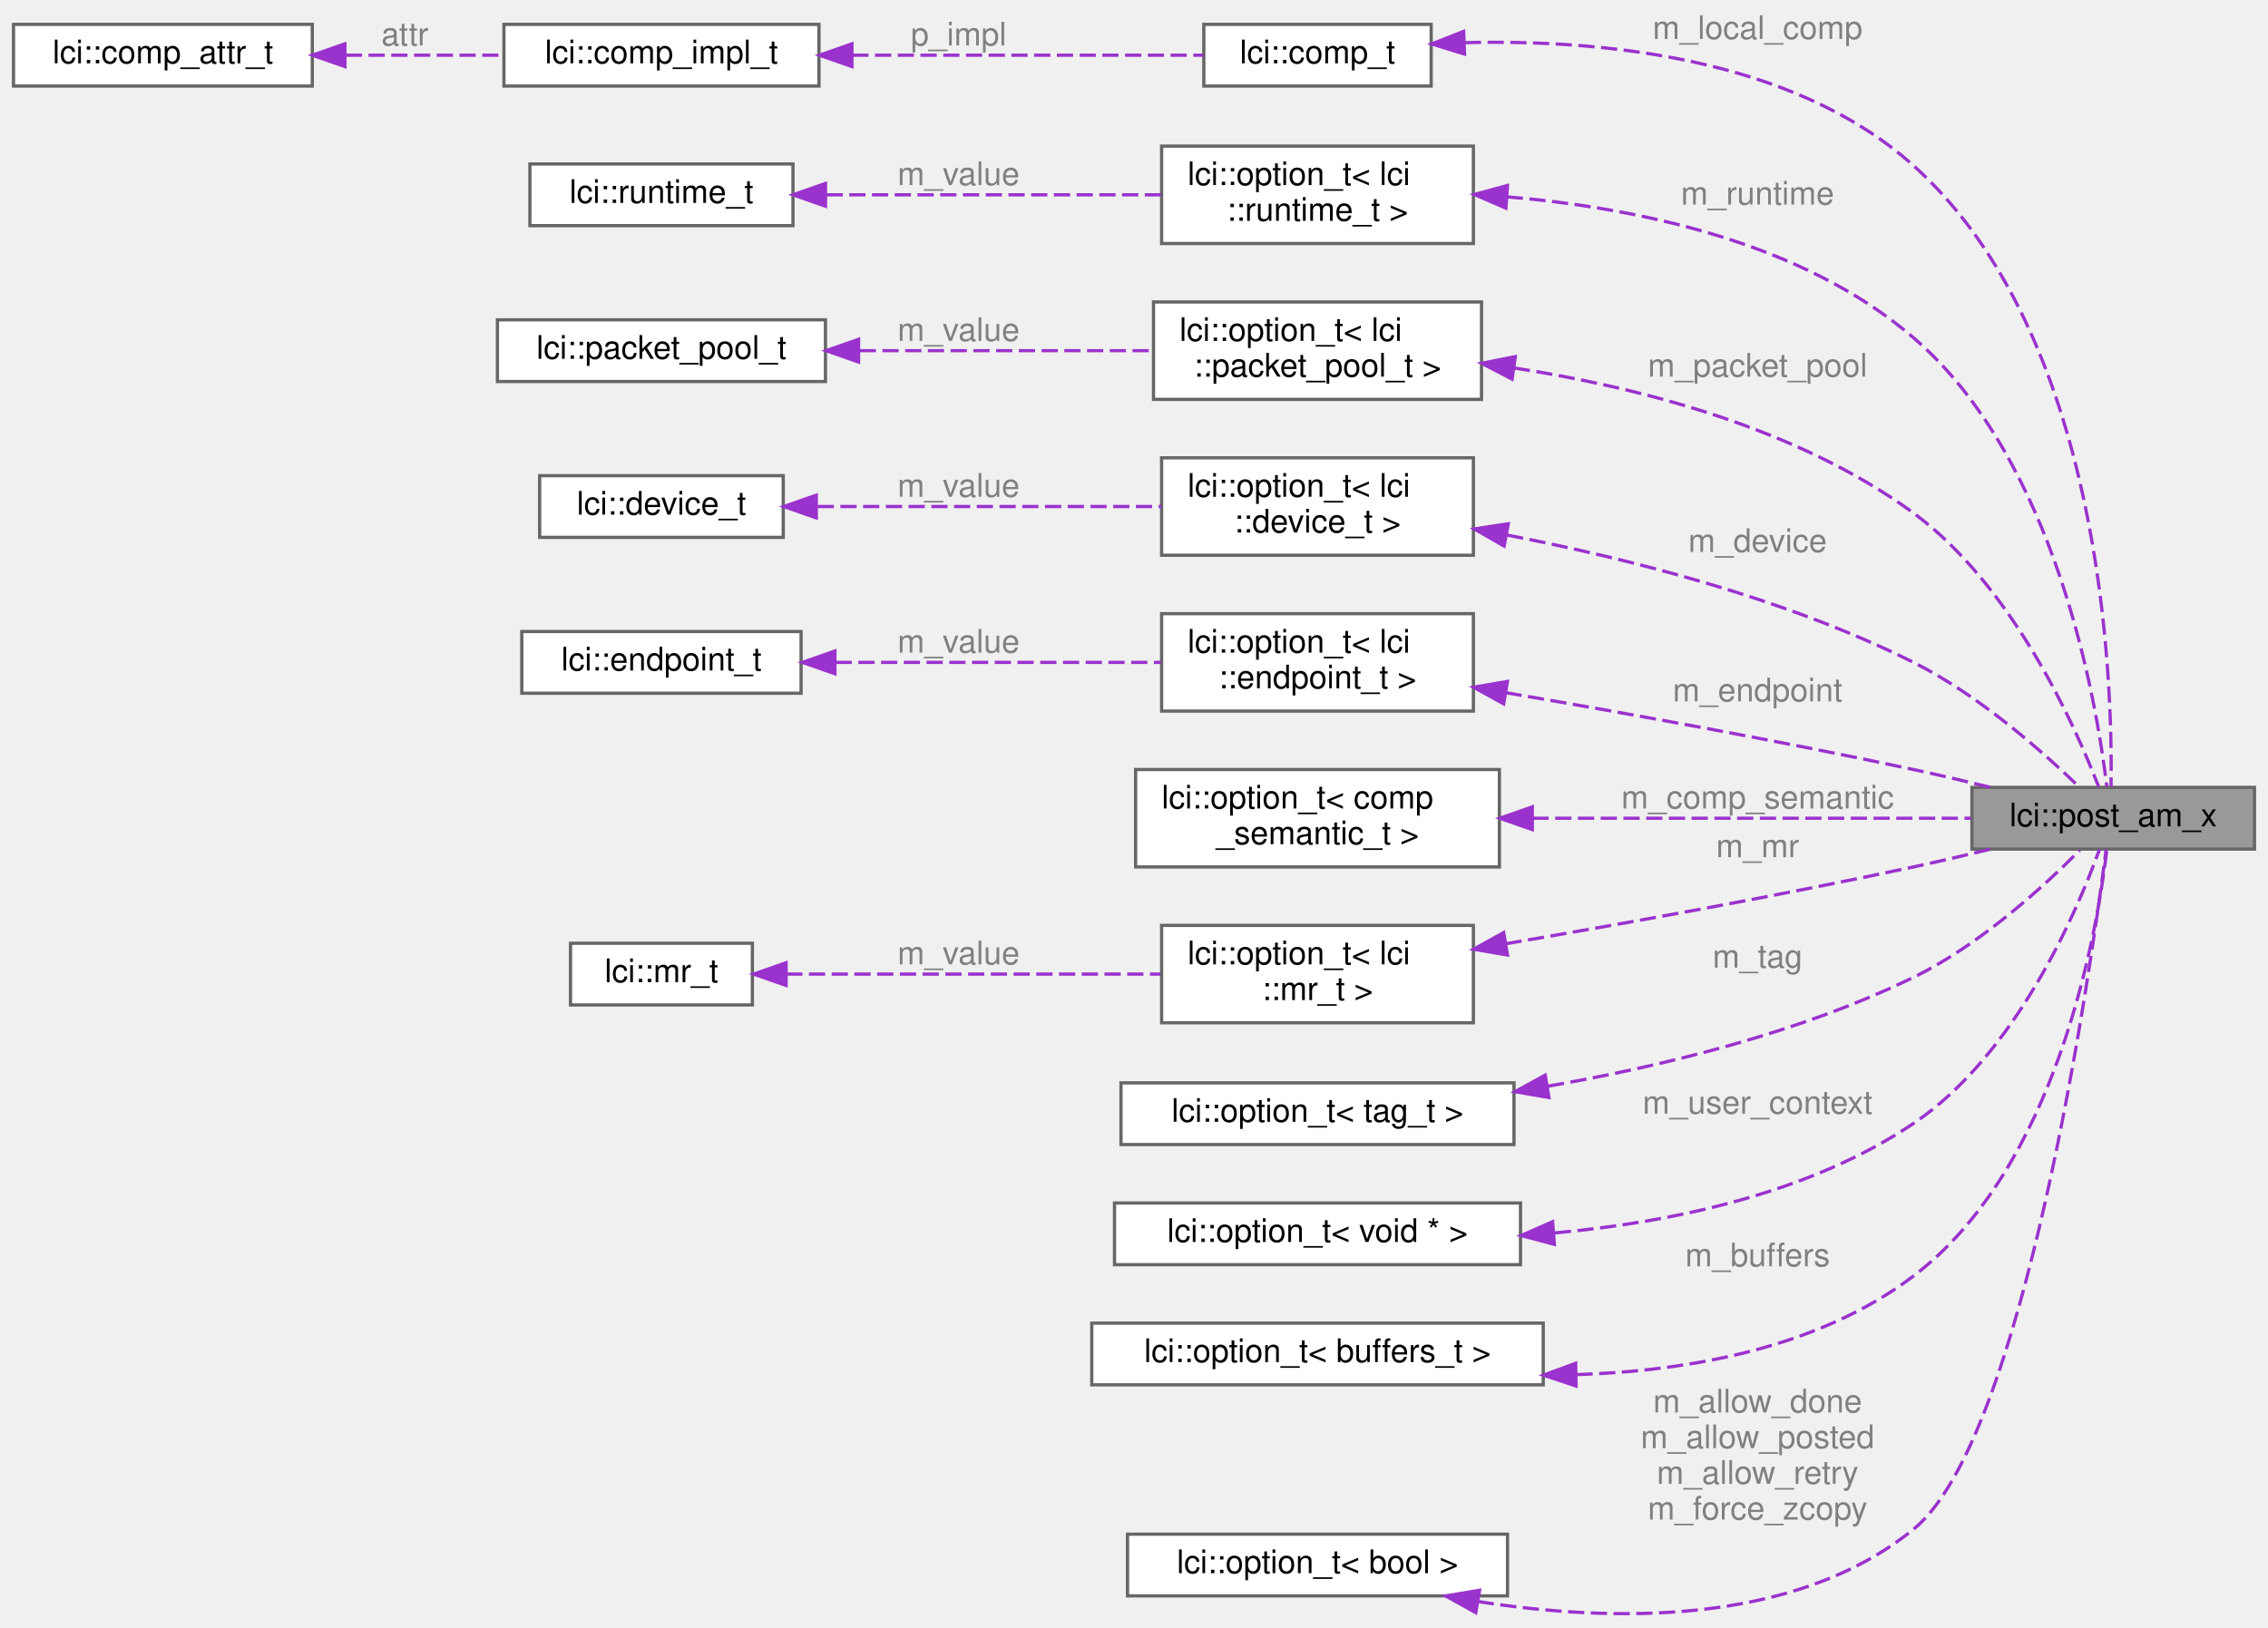
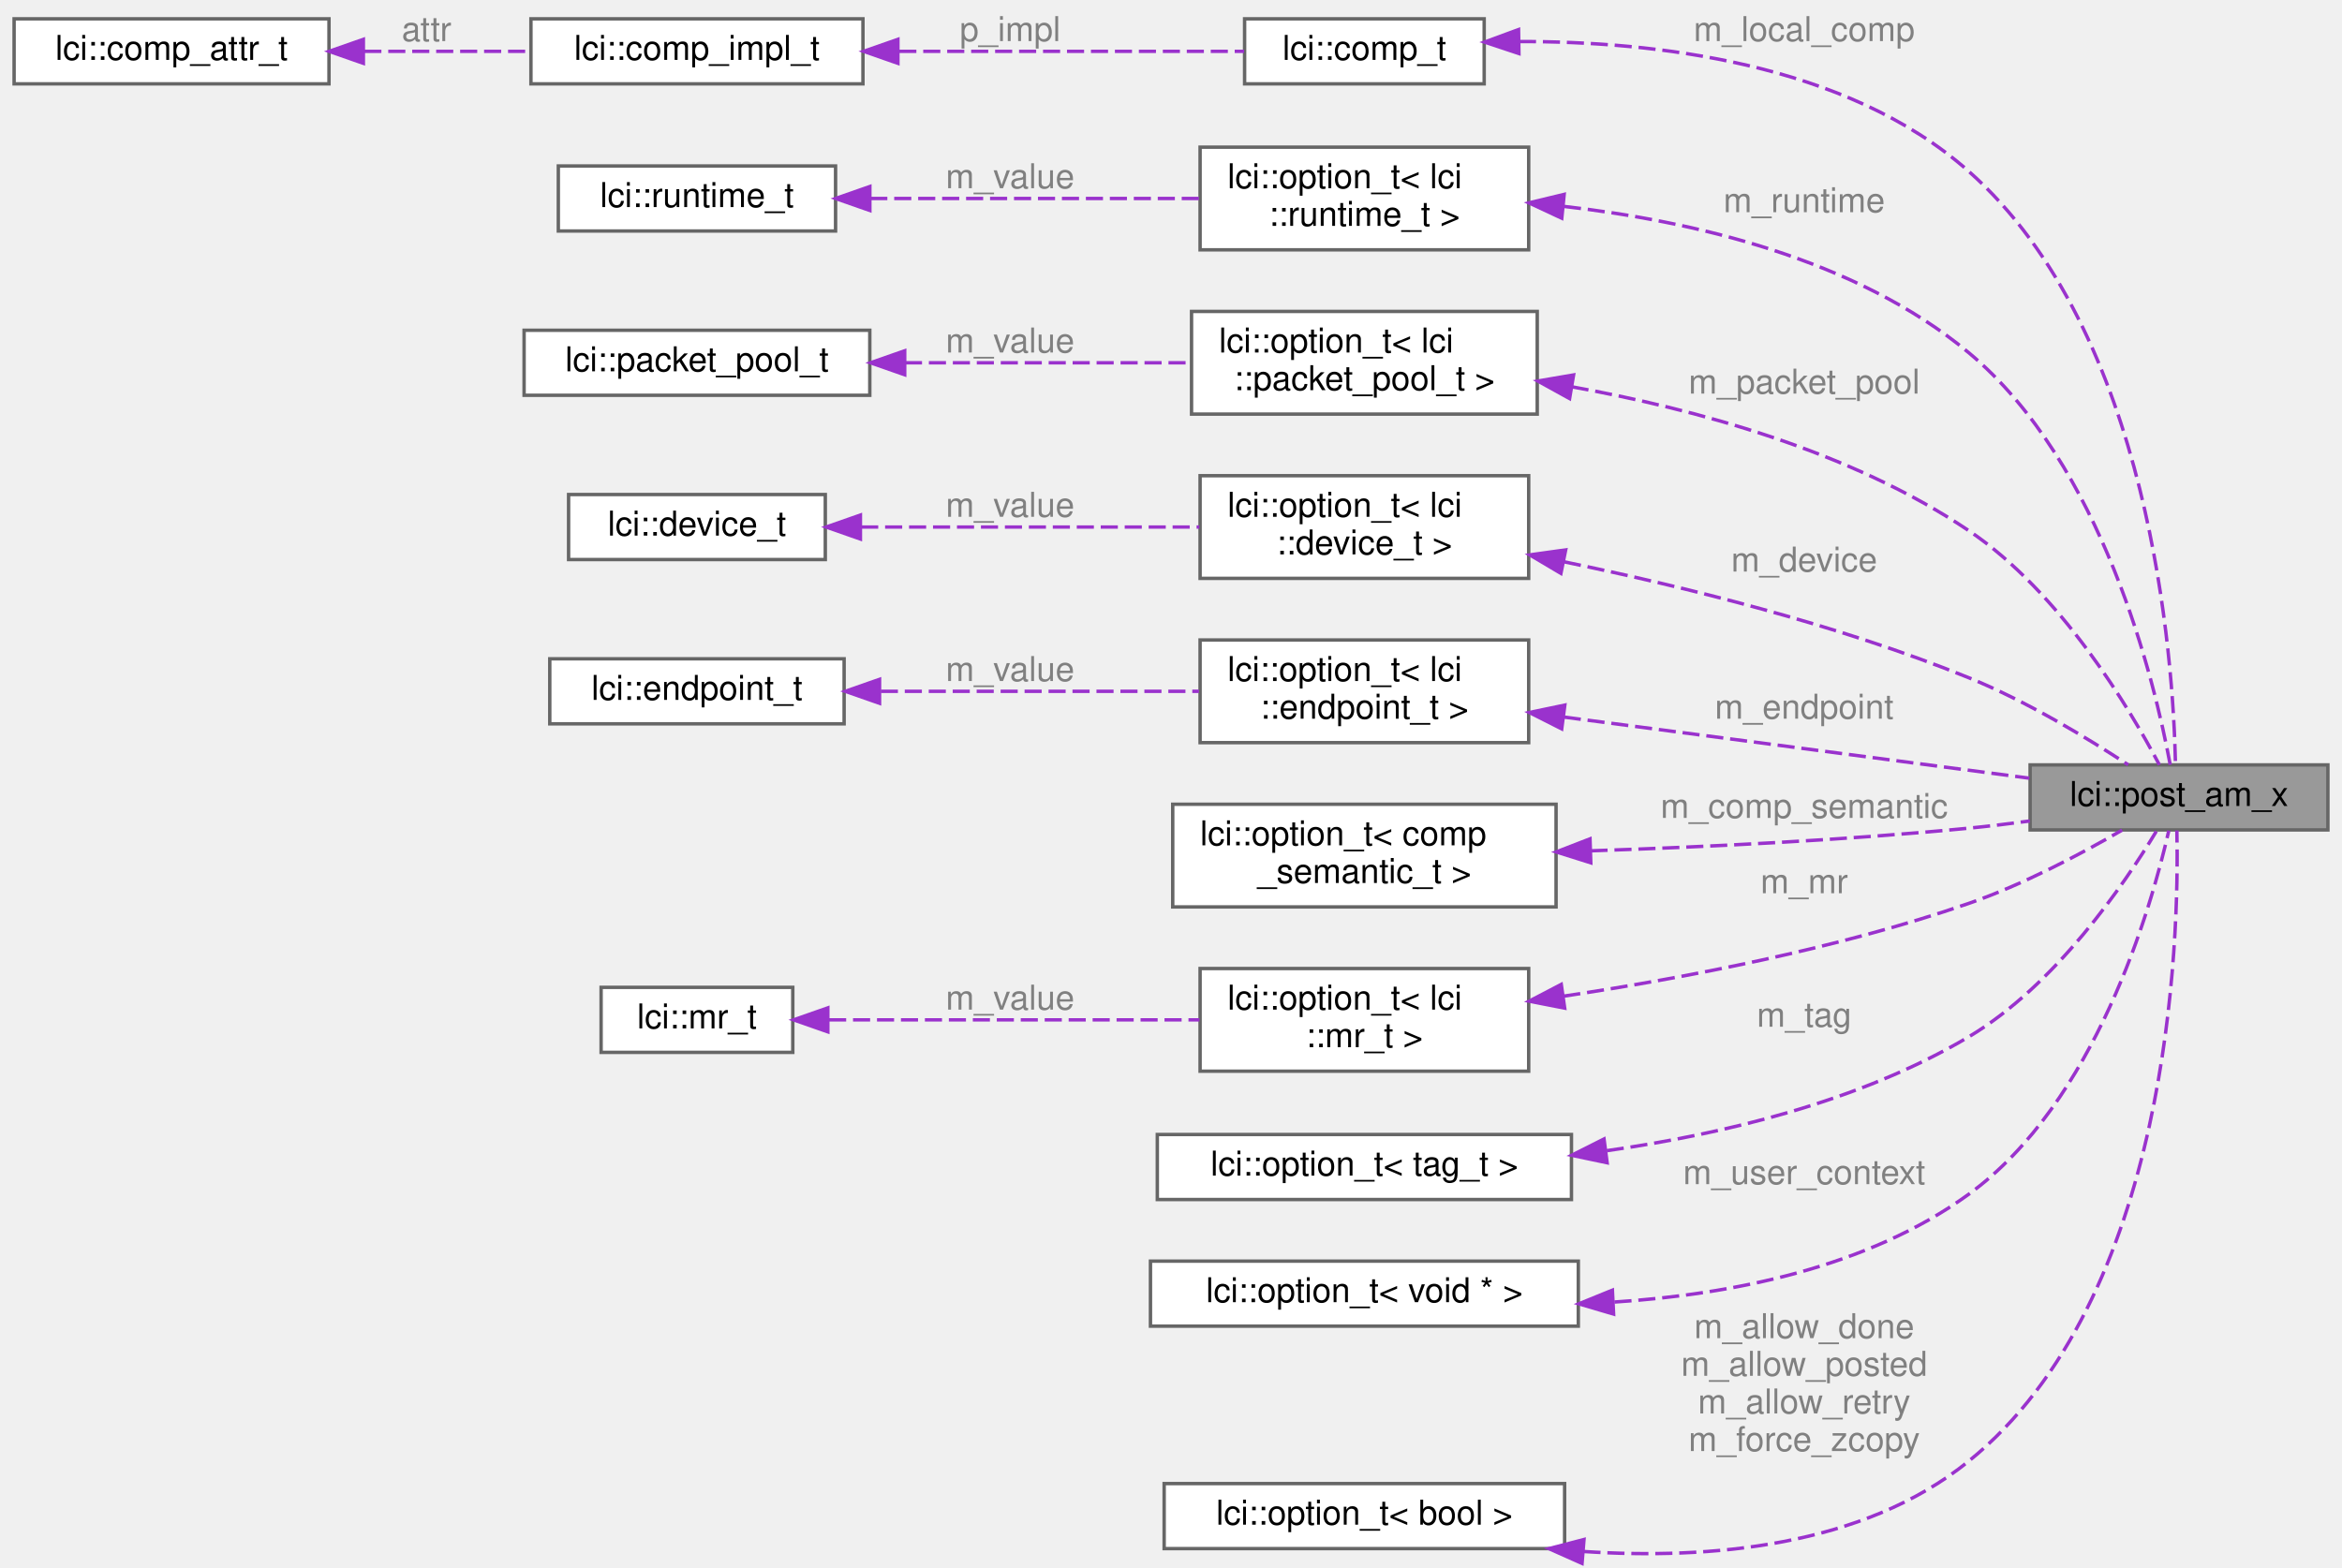
- <svg xmlns="http://www.w3.org/2000/svg" xmlns:xlink="http://www.w3.org/1999/xlink" width="698pt" height="501pt" viewBox="0.00 0.00 698.00 501.23">
-   <g id="graph0" class="graph" transform="scale(1 1) rotate(0) translate(4 497.23)">
+ <svg xmlns="http://www.w3.org/2000/svg" xmlns:xlink="http://www.w3.org/1999/xlink" width="684pt" height="458pt" viewBox="0.00 0.00 684.00 458.16">
+   <g id="graph0" class="graph" transform="scale(1 1) rotate(0) translate(4 454.16)">
    <g id="Node000001" class="node">
      <g id="a_Node000001">
        <a xlink:title="The actual implementation for post_am.">
-           <polygon fill="#999999" stroke="#666666" points="690,-254.73 603,-254.73 603,-235.73 690,-235.73 690,-254.73" />
-           <text text-anchor="middle" x="646.5" y="-242.73" font-family="Helvetica,sans-Serif" font-size="10.00">lci::post_am_x</text>
+           <polygon fill="#999999" stroke="#666666" points="676,-230.66 589,-230.66 589,-211.66 676,-211.66 676,-230.66" />
+           <text text-anchor="middle" x="632.5" y="-218.66" font-family="Helvetica,sans-Serif" font-size="10.00">lci::post_am_x</text>
        </a>
      </g>
    </g>
    <g id="Node000002" class="node">
      <g id="a_Node000002">
        <a xlink:href="../../d1/da7/classlci_1_1comp__t.html" target="_top" xlink:title="The actual implementation for RESOURCE comp.">
-           <polygon fill="white" stroke="#666666" points="436.5,-489.73 366.5,-489.73 366.5,-470.73 436.5,-470.73 436.5,-489.73" />
-           <text text-anchor="middle" x="401.5" y="-477.73" font-family="Helvetica,sans-Serif" font-size="10.00">lci::comp_t</text>
+           <polygon fill="white" stroke="#666666" points="429.5,-448.66 359.5,-448.66 359.5,-429.66 429.5,-429.66 429.5,-448.66" />
+           <text text-anchor="middle" x="394.5" y="-436.66" font-family="Helvetica,sans-Serif" font-size="10.00">lci::comp_t</text>
        </a>
      </g>
    </g>
    <g id="edge1_Node000001_Node000002" class="edge">
      <g id="a_edge1_Node000001_Node000002">
        <a xlink:title=" ">
-           <path fill="none" stroke="#9a32cd" stroke-dasharray="5,2" d="M446.85,-484.09C487.7,-485.12 547.49,-479.89 585,-446.23 643.32,-393.91 646.35,-287.7 645.83,-255.02" />
-           <polygon fill="#9a32cd" stroke="#9a32cd" points="446.77,-480.58 436.64,-483.69 446.5,-487.57 446.77,-480.58" />
-         </a>
-       </g>
-       <text text-anchor="middle" x="537" y="-485.23" font-family="Helvetica,sans-Serif" font-size="10.00" fill="grey"> m_local_comp</text>
+           <path fill="none" stroke="#9a32cd" stroke-dasharray="5,2" d="M439.65,-442.02C478.77,-442.11 535.11,-435.91 571,-404.16 624.39,-356.94 630.82,-261.61 631.47,-230.92" />
+           <polygon fill="#9a32cd" stroke="#9a32cd" points="439.65,-438.52 429.6,-441.86 439.54,-445.52 439.65,-438.52" />
+         </a>
+       </g>
+       <text text-anchor="middle" x="523" y="-442.16" font-family="Helvetica,sans-Serif" font-size="10.00" fill="grey"> m_local_comp</text>
    </g>
    <g id="Node000003" class="node">
      <g id="a_Node000003">
        <a xlink:href="../../d9/d97/classlci_1_1comp__impl__t.html" target="_top" xlink:title="Completion object implementation base type.">
-           <polygon fill="white" stroke="#666666" points="248,-489.73 151,-489.73 151,-470.73 248,-470.73 248,-489.73" />
-           <text text-anchor="middle" x="199.5" y="-477.73" font-family="Helvetica,sans-Serif" font-size="10.00">lci::comp_impl_t</text>
+           <polygon fill="white" stroke="#666666" points="248,-448.66 151,-448.66 151,-429.66 248,-429.66 248,-448.66" />
+           <text text-anchor="middle" x="199.5" y="-436.66" font-family="Helvetica,sans-Serif" font-size="10.00">lci::comp_impl_t</text>
        </a>
      </g>
    </g>
    <g id="edge2_Node000002_Node000003" class="edge">
      <g id="a_edge2_Node000002_Node000003">
        <a xlink:title=" ">
-           <path fill="none" stroke="#9a32cd" stroke-dasharray="5,2" d="M258.25,-480.23C293.27,-480.23 336.75,-480.23 366.36,-480.23" />
-           <polygon fill="#9a32cd" stroke="#9a32cd" points="258.15,-476.73 248.15,-480.23 258.15,-483.73 258.15,-476.73" />
-         </a>
-       </g>
-       <text text-anchor="middle" x="291" y="-483.23" font-family="Helvetica,sans-Serif" font-size="10.00" fill="grey"> p_impl</text>
+           <path fill="none" stroke="#9a32cd" stroke-dasharray="5,2" d="M258.61,-439.16C291.5,-439.16 331.49,-439.16 359.36,-439.16" />
+           <polygon fill="#9a32cd" stroke="#9a32cd" points="258.21,-435.66 248.21,-439.16 258.21,-442.66 258.21,-435.66" />
+         </a>
+       </g>
+       <text text-anchor="middle" x="291" y="-442.16" font-family="Helvetica,sans-Serif" font-size="10.00" fill="grey"> p_impl</text>
    </g>
    <g id="Node000004" class="node">
      <g id="a_Node000004">
        <a xlink:href="../../dc/da6/structlci_1_1comp__attr__t.html" target="_top" xlink:title=" ">
-           <polygon fill="white" stroke="#666666" points="92,-489.73 0,-489.73 0,-470.73 92,-470.73 92,-489.73" />
-           <text text-anchor="middle" x="46" y="-477.73" font-family="Helvetica,sans-Serif" font-size="10.00">lci::comp_attr_t</text>
+           <polygon fill="white" stroke="#666666" points="92,-448.66 0,-448.66 0,-429.66 92,-429.66 92,-448.66" />
+           <text text-anchor="middle" x="46" y="-436.66" font-family="Helvetica,sans-Serif" font-size="10.00">lci::comp_attr_t</text>
        </a>
      </g>
    </g>
    <g id="edge3_Node000003_Node000004" class="edge">
      <g id="a_edge3_Node000003_Node000004">
        <a xlink:title=" ">
-           <path fill="none" stroke="#9a32cd" stroke-dasharray="5,2" d="M102.31,-480.23C118.28,-480.23 135.55,-480.23 151,-480.23" />
-           <polygon fill="#9a32cd" stroke="#9a32cd" points="102.04,-476.73 92.04,-480.23 102.04,-483.73 102.04,-476.73" />
-         </a>
-       </g>
-       <text text-anchor="middle" x="120.5" y="-483.23" font-family="Helvetica,sans-Serif" font-size="10.00" fill="grey"> attr</text>
+           <path fill="none" stroke="#9a32cd" stroke-dasharray="5,2" d="M102.31,-439.16C118.28,-439.16 135.55,-439.16 151,-439.16" />
+           <polygon fill="#9a32cd" stroke="#9a32cd" points="102.04,-435.66 92.04,-439.16 102.04,-442.66 102.04,-435.66" />
+         </a>
+       </g>
+       <text text-anchor="middle" x="120.5" y="-442.16" font-family="Helvetica,sans-Serif" font-size="10.00" fill="grey"> attr</text>
    </g>
    <g id="Node000005" class="node">
      <g id="a_Node000005">
        <a xlink:href="../../db/d20/structlci_1_1option__t.html" target="_top" xlink:title=" ">
-           <polygon fill="white" stroke="#666666" points="449.5,-452.23 353.5,-452.23 353.5,-422.23 449.5,-422.23 449.5,-452.23" />
-           <text text-anchor="start" x="361.5" y="-440.23" font-family="Helvetica,sans-Serif" font-size="10.00">lci::option_t&lt; lci</text>
-           <text text-anchor="middle" x="401.5" y="-429.23" font-family="Helvetica,sans-Serif" font-size="10.00">::runtime_t &gt;</text>
+           <polygon fill="white" stroke="#666666" points="442.5,-411.16 346.5,-411.16 346.5,-381.16 442.5,-381.16 442.5,-411.16" />
+           <text text-anchor="start" x="354.5" y="-399.16" font-family="Helvetica,sans-Serif" font-size="10.00">lci::option_t&lt; lci</text>
+           <text text-anchor="middle" x="394.5" y="-388.16" font-family="Helvetica,sans-Serif" font-size="10.00">::runtime_t &gt;</text>
        </a>
      </g>
    </g>
    <g id="edge4_Node000001_Node000005" class="edge">
      <g id="a_edge4_Node000001_Node000005">
        <a xlink:title=" ">
-           <path fill="none" stroke="#9a32cd" stroke-dasharray="5,2" d="M459.78,-436.62C499.18,-433.31 550.43,-422.93 585,-393.23 628.8,-355.61 641.36,-281.42 644.54,-254.92" />
-           <polygon fill="#9a32cd" stroke="#9a32cd" points="459.51,-433.13 449.78,-437.33 460,-440.11 459.51,-433.13" />
-         </a>
-       </g>
-       <text text-anchor="middle" x="537" y="-434.23" font-family="Helvetica,sans-Serif" font-size="10.00" fill="grey"> m_runtime</text>
+           <path fill="none" stroke="#9a32cd" stroke-dasharray="5,2" d="M452.81,-393.85C490.16,-389.59 537.93,-378.63 571,-351.16 610.26,-318.56 625.44,-254.81 629.93,-230.7" />
+           <polygon fill="#9a32cd" stroke="#9a32cd" points="452.17,-390.4 442.57,-394.88 452.87,-397.36 452.17,-390.4" />
+         </a>
+       </g>
+       <text text-anchor="middle" x="523" y="-392.16" font-family="Helvetica,sans-Serif" font-size="10.00" fill="grey"> m_runtime</text>
    </g>
    <g id="Node000006" class="node">
      <g id="a_Node000006">
        <a xlink:href="../../dc/d5c/classlci_1_1runtime__t.html" target="_top" xlink:title="The actual implementation for RESOURCE runtime.">
-           <polygon fill="white" stroke="#666666" points="240,-446.73 159,-446.73 159,-427.73 240,-427.73 240,-446.73" />
-           <text text-anchor="middle" x="199.5" y="-434.73" font-family="Helvetica,sans-Serif" font-size="10.00">lci::runtime_t</text>
+           <polygon fill="white" stroke="#666666" points="240,-405.66 159,-405.66 159,-386.66 240,-386.66 240,-405.66" />
+           <text text-anchor="middle" x="199.5" y="-393.66" font-family="Helvetica,sans-Serif" font-size="10.00">lci::runtime_t</text>
        </a>
      </g>
    </g>
    <g id="edge5_Node000005_Node000006" class="edge">
      <g id="a_edge5_Node000005_Node000006">
        <a xlink:title=" ">
-           <path fill="none" stroke="#9a32cd" stroke-dasharray="5,2" d="M250.33,-437.23C281.85,-437.23 322.34,-437.23 353.33,-437.23" />
-           <polygon fill="#9a32cd" stroke="#9a32cd" points="250.01,-433.73 240.01,-437.23 250.01,-440.73 250.01,-433.73" />
-         </a>
-       </g>
-       <text text-anchor="middle" x="291" y="-440.23" font-family="Helvetica,sans-Serif" font-size="10.00" fill="grey"> m_value</text>
+           <path fill="none" stroke="#9a32cd" stroke-dasharray="5,2" d="M250.13,-396.16C279.71,-396.16 317.04,-396.16 346.19,-396.16" />
+           <polygon fill="#9a32cd" stroke="#9a32cd" points="250.02,-392.66 240.02,-396.16 250.02,-399.66 250.02,-392.66" />
+         </a>
+       </g>
+       <text text-anchor="middle" x="291" y="-399.16" font-family="Helvetica,sans-Serif" font-size="10.00" fill="grey"> m_value</text>
    </g>
    <g id="Node000007" class="node">
      <g id="a_Node000007">
        <a xlink:href="../../db/d20/structlci_1_1option__t.html" target="_top" xlink:title=" ">
-           <polygon fill="white" stroke="#666666" points="452,-404.23 351,-404.23 351,-374.23 452,-374.23 452,-404.23" />
-           <text text-anchor="start" x="359" y="-392.23" font-family="Helvetica,sans-Serif" font-size="10.00">lci::option_t&lt; lci</text>
-           <text text-anchor="middle" x="401.5" y="-381.23" font-family="Helvetica,sans-Serif" font-size="10.00">::packet_pool_t &gt;</text>
+           <polygon fill="white" stroke="#666666" points="445,-363.16 344,-363.16 344,-333.16 445,-333.16 445,-363.16" />
+           <text text-anchor="start" x="352" y="-351.16" font-family="Helvetica,sans-Serif" font-size="10.00">lci::option_t&lt; lci</text>
+           <text text-anchor="middle" x="394.5" y="-340.16" font-family="Helvetica,sans-Serif" font-size="10.00">::packet_pool_t &gt;</text>
        </a>
      </g>
    </g>
    <g id="edge6_Node000001_Node000007" class="edge">
      <g id="a_edge6_Node000001_Node000007">
        <a xlink:title=" ">
-           <path fill="none" stroke="#9a32cd" stroke-dasharray="5,2" d="M461.97,-383.92C500.16,-378.02 549.14,-365.55 585,-339.23 615.51,-316.84 634.64,-274.02 642.03,-254.89" />
-           <polygon fill="#9a32cd" stroke="#9a32cd" points="461.41,-380.47 452.01,-385.35 462.4,-387.4 461.41,-380.47" />
-         </a>
-       </g>
-       <text text-anchor="middle" x="537" y="-381.23" font-family="Helvetica,sans-Serif" font-size="10.00" fill="grey"> m_packet_pool</text>
+           <path fill="none" stroke="#9a32cd" stroke-dasharray="5,2" d="M455.05,-341.15C491.02,-334.68 536.44,-322.39 571,-299.16 597.88,-281.1 618.05,-247.19 626.76,-230.68" />
+           <polygon fill="#9a32cd" stroke="#9a32cd" points="454.45,-337.7 445.17,-342.82 455.62,-344.6 454.45,-337.7" />
+         </a>
+       </g>
+       <text text-anchor="middle" x="523" y="-339.16" font-family="Helvetica,sans-Serif" font-size="10.00" fill="grey"> m_packet_pool</text>
    </g>
    <g id="Node000008" class="node">
      <g id="a_Node000008">
        <a xlink:href="../../db/dec/classlci_1_1packet__pool__t.html" target="_top" xlink:title="The actual implementation for RESOURCE packet_pool.">
-           <polygon fill="white" stroke="#666666" points="250,-398.73 149,-398.73 149,-379.73 250,-379.73 250,-398.73" />
-           <text text-anchor="middle" x="199.5" y="-386.73" font-family="Helvetica,sans-Serif" font-size="10.00">lci::packet_pool_t</text>
+           <polygon fill="white" stroke="#666666" points="250,-357.66 149,-357.66 149,-338.66 250,-338.66 250,-357.66" />
+           <text text-anchor="middle" x="199.5" y="-345.66" font-family="Helvetica,sans-Serif" font-size="10.00">lci::packet_pool_t</text>
        </a>
      </g>
    </g>
    <g id="edge7_Node000007_Node000008" class="edge">
      <g id="a_edge7_Node000007_Node000008">
        <a xlink:title=" ">
-           <path fill="none" stroke="#9a32cd" stroke-dasharray="5,2" d="M260.54,-389.23C289.32,-389.23 323.39,-389.23 350.71,-389.23" />
-           <polygon fill="#9a32cd" stroke="#9a32cd" points="260.2,-385.73 250.2,-389.23 260.2,-392.73 260.2,-385.73" />
-         </a>
-       </g>
-       <text text-anchor="middle" x="291" y="-392.23" font-family="Helvetica,sans-Serif" font-size="10.00" fill="grey"> m_value</text>
+           <path fill="none" stroke="#9a32cd" stroke-dasharray="5,2" d="M260.26,-348.16C287.12,-348.16 318.44,-348.16 343.97,-348.16" />
+           <polygon fill="#9a32cd" stroke="#9a32cd" points="260.2,-344.66 250.2,-348.16 260.2,-351.66 260.2,-344.66" />
+         </a>
+       </g>
+       <text text-anchor="middle" x="291" y="-351.16" font-family="Helvetica,sans-Serif" font-size="10.00" fill="grey"> m_value</text>
    </g>
    <g id="Node000009" class="node">
      <g id="a_Node000009">
        <a xlink:href="../../db/d20/structlci_1_1option__t.html" target="_top" xlink:title=" ">
-           <polygon fill="white" stroke="#666666" points="449.5,-356.23 353.5,-356.23 353.5,-326.23 449.5,-326.23 449.5,-356.23" />
-           <text text-anchor="start" x="361.5" y="-344.23" font-family="Helvetica,sans-Serif" font-size="10.00">lci::option_t&lt; lci</text>
-           <text text-anchor="middle" x="401.5" y="-333.23" font-family="Helvetica,sans-Serif" font-size="10.00">::device_t &gt;</text>
+           <polygon fill="white" stroke="#666666" points="442.5,-315.16 346.5,-315.16 346.5,-285.16 442.5,-285.16 442.5,-315.16" />
+           <text text-anchor="start" x="354.5" y="-303.16" font-family="Helvetica,sans-Serif" font-size="10.00">lci::option_t&lt; lci</text>
+           <text text-anchor="middle" x="394.5" y="-292.16" font-family="Helvetica,sans-Serif" font-size="10.00">::device_t &gt;</text>
        </a>
      </g>
    </g>
    <g id="edge8_Node000001_Node000009" class="edge">
      <g id="a_edge8_Node000001_Node000009">
        <a xlink:title=" ">
-           <path fill="none" stroke="#9a32cd" stroke-dasharray="5,2" d="M459.91,-332.44C496.98,-325.26 545.5,-313 585,-293.23 605.14,-283.15 624.9,-265.63 636.11,-254.78" />
-           <polygon fill="#9a32cd" stroke="#9a32cd" points="458.96,-329.05 449.77,-334.33 460.24,-335.93 458.96,-329.05" />
-         </a>
-       </g>
-       <text text-anchor="middle" x="537" y="-327.23" font-family="Helvetica,sans-Serif" font-size="10.00" fill="grey"> m_device</text>
+           <path fill="none" stroke="#9a32cd" stroke-dasharray="5,2" d="M452.84,-290C487.76,-282.79 532.85,-271.63 571,-256.16 587.87,-249.33 605.74,-238.49 617.65,-230.68" />
+           <polygon fill="#9a32cd" stroke="#9a32cd" points="451.92,-286.62 442.81,-292.02 453.31,-293.48 451.92,-286.62" />
+         </a>
+       </g>
+       <text text-anchor="middle" x="523" y="-287.16" font-family="Helvetica,sans-Serif" font-size="10.00" fill="grey"> m_device</text>
    </g>
    <g id="Node000010" class="node">
      <g id="a_Node000010">
        <a xlink:href="../../d6/d66/classlci_1_1device__t.html" target="_top" xlink:title="The actual implementation for RESOURCE device.">
-           <polygon fill="white" stroke="#666666" points="237,-350.73 162,-350.73 162,-331.73 237,-331.73 237,-350.73" />
-           <text text-anchor="middle" x="199.5" y="-338.73" font-family="Helvetica,sans-Serif" font-size="10.00">lci::device_t</text>
+           <polygon fill="white" stroke="#666666" points="237,-309.66 162,-309.66 162,-290.66 237,-290.66 237,-309.66" />
+           <text text-anchor="middle" x="199.5" y="-297.66" font-family="Helvetica,sans-Serif" font-size="10.00">lci::device_t</text>
        </a>
      </g>
    </g>
    <g id="edge9_Node000009_Node000010" class="edge">
      <g id="a_edge9_Node000009_Node000010">
        <a xlink:title=" ">
-           <path fill="none" stroke="#9a32cd" stroke-dasharray="5,2" d="M247.59,-341.23C279.52,-341.23 321.55,-341.23 353.46,-341.23" />
-           <polygon fill="#9a32cd" stroke="#9a32cd" points="247.18,-337.73 237.18,-341.23 247.18,-344.73 247.18,-337.73" />
-         </a>
-       </g>
-       <text text-anchor="middle" x="291" y="-344.23" font-family="Helvetica,sans-Serif" font-size="10.00" fill="grey"> m_value</text>
+           <path fill="none" stroke="#9a32cd" stroke-dasharray="5,2" d="M247.47,-300.16C277.47,-300.16 316.22,-300.16 346.27,-300.16" />
+           <polygon fill="#9a32cd" stroke="#9a32cd" points="247.26,-296.66 237.26,-300.16 247.26,-303.66 247.26,-296.66" />
+         </a>
+       </g>
+       <text text-anchor="middle" x="291" y="-303.16" font-family="Helvetica,sans-Serif" font-size="10.00" fill="grey"> m_value</text>
    </g>
    <g id="Node000011" class="node">
      <g id="a_Node000011">
        <a xlink:href="../../db/d20/structlci_1_1option__t.html" target="_top" xlink:title=" ">
-           <polygon fill="white" stroke="#666666" points="449.5,-308.23 353.5,-308.23 353.5,-278.23 449.5,-278.23 449.5,-308.23" />
-           <text text-anchor="start" x="361.5" y="-296.23" font-family="Helvetica,sans-Serif" font-size="10.00">lci::option_t&lt; lci</text>
-           <text text-anchor="middle" x="401.5" y="-285.23" font-family="Helvetica,sans-Serif" font-size="10.00">::endpoint_t &gt;</text>
+           <polygon fill="white" stroke="#666666" points="442.5,-267.16 346.5,-267.16 346.5,-237.16 442.5,-237.16 442.5,-267.16" />
+           <text text-anchor="start" x="354.5" y="-255.16" font-family="Helvetica,sans-Serif" font-size="10.00">lci::option_t&lt; lci</text>
+           <text text-anchor="middle" x="394.5" y="-244.16" font-family="Helvetica,sans-Serif" font-size="10.00">::endpoint_t &gt;</text>
        </a>
      </g>
    </g>
    <g id="edge10_Node000001_Node000011" class="edge">
      <g id="a_edge10_Node000001_Node000011">
        <a xlink:title=" ">
-           <path fill="none" stroke="#9a32cd" stroke-dasharray="5,2" d="M459.41,-283.91C495.51,-277.76 543.13,-269.2 585,-260.23 592.72,-258.58 600.96,-256.65 608.79,-254.73" />
-           <polygon fill="#9a32cd" stroke="#9a32cd" points="458.82,-280.46 449.55,-285.58 459.99,-287.36 458.82,-280.46" />
-         </a>
-       </g>
-       <text text-anchor="middle" x="537" y="-281.23" font-family="Helvetica,sans-Serif" font-size="10.00" fill="grey"> m_endpoint</text>
+           <path fill="none" stroke="#9a32cd" stroke-dasharray="5,2" d="M452.76,-244.64C494.69,-239.14 550.69,-231.78 588.75,-226.78" />
+           <polygon fill="#9a32cd" stroke="#9a32cd" points="452.15,-241.19 442.69,-245.97 453.06,-248.13 452.15,-241.19" />
+         </a>
+       </g>
+       <text text-anchor="middle" x="523" y="-244.16" font-family="Helvetica,sans-Serif" font-size="10.00" fill="grey"> m_endpoint</text>
    </g>
    <g id="Node000012" class="node">
      <g id="a_Node000012">
        <a xlink:href="../../de/d1b/classlci_1_1endpoint__t.html" target="_top" xlink:title="The actual implementation for RESOURCE endpoint.">
-           <polygon fill="white" stroke="#666666" points="242.5,-302.73 156.5,-302.73 156.5,-283.73 242.5,-283.73 242.5,-302.73" />
-           <text text-anchor="middle" x="199.5" y="-290.73" font-family="Helvetica,sans-Serif" font-size="10.00">lci::endpoint_t</text>
+           <polygon fill="white" stroke="#666666" points="242.5,-261.66 156.5,-261.66 156.5,-242.66 242.5,-242.66 242.5,-261.66" />
+           <text text-anchor="middle" x="199.5" y="-249.66" font-family="Helvetica,sans-Serif" font-size="10.00">lci::endpoint_t</text>
        </a>
      </g>
    </g>
    <g id="edge11_Node000011_Node000012" class="edge">
      <g id="a_edge11_Node000011_Node000012">
        <a xlink:title=" ">
-           <path fill="none" stroke="#9a32cd" stroke-dasharray="5,2" d="M253.12,-293.23C284.18,-293.23 323.17,-293.23 353.25,-293.23" />
-           <polygon fill="#9a32cd" stroke="#9a32cd" points="252.91,-289.73 242.91,-293.23 252.91,-296.73 252.91,-289.73" />
-         </a>
-       </g>
-       <text text-anchor="middle" x="291" y="-296.23" font-family="Helvetica,sans-Serif" font-size="10.00" fill="grey"> m_value</text>
+           <path fill="none" stroke="#9a32cd" stroke-dasharray="5,2" d="M253.22,-252.16C282.27,-252.16 318.02,-252.16 346.16,-252.16" />
+           <polygon fill="#9a32cd" stroke="#9a32cd" points="252.85,-248.66 242.85,-252.16 252.85,-255.66 252.85,-248.66" />
+         </a>
+       </g>
+       <text text-anchor="middle" x="291" y="-255.16" font-family="Helvetica,sans-Serif" font-size="10.00" fill="grey"> m_value</text>
    </g>
    <g id="Node000013" class="node">
      <g id="a_Node000013">
        <a xlink:href="../../db/d20/structlci_1_1option__t.html" target="_top" xlink:title=" ">
-           <polygon fill="white" stroke="#666666" points="457.5,-260.23 345.5,-260.23 345.5,-230.23 457.5,-230.23 457.5,-260.23" />
-           <text text-anchor="start" x="353.5" y="-248.23" font-family="Helvetica,sans-Serif" font-size="10.00">lci::option_t&lt; comp</text>
-           <text text-anchor="middle" x="401.5" y="-237.23" font-family="Helvetica,sans-Serif" font-size="10.00">_semantic_t &gt;</text>
+           <polygon fill="white" stroke="#666666" points="450.5,-219.16 338.5,-219.16 338.5,-189.16 450.5,-189.16 450.5,-219.16" />
+           <text text-anchor="start" x="346.5" y="-207.16" font-family="Helvetica,sans-Serif" font-size="10.00">lci::option_t&lt; comp</text>
+           <text text-anchor="middle" x="394.5" y="-196.16" font-family="Helvetica,sans-Serif" font-size="10.00">_semantic_t &gt;</text>
        </a>
      </g>
    </g>
    <g id="edge12_Node000001_Node000013" class="edge">
      <g id="a_edge12_Node000001_Node000013">
        <a xlink:title=" ">
-           <path fill="none" stroke="#9a32cd" stroke-dasharray="5,2" d="M467.69,-245.23C510.51,-245.23 565.3,-245.23 602.67,-245.23" />
-           <polygon fill="#9a32cd" stroke="#9a32cd" points="467.64,-241.73 457.64,-245.23 467.64,-248.73 467.64,-241.73" />
-         </a>
-       </g>
-       <text text-anchor="middle" x="537" y="-248.23" font-family="Helvetica,sans-Serif" font-size="10.00" fill="grey"> m_comp_semantic</text>
+           <path fill="none" stroke="#9a32cd" stroke-dasharray="5,2" d="M460.56,-205.55C493.68,-206.65 534.55,-208.63 571,-212.16 576.81,-212.73 582.92,-213.46 588.93,-214.27" />
+           <polygon fill="#9a32cd" stroke="#9a32cd" points="460.65,-202.05 450.54,-205.23 460.42,-209.05 460.65,-202.05" />
+         </a>
+       </g>
+       <text text-anchor="middle" x="523" y="-215.16" font-family="Helvetica,sans-Serif" font-size="10.00" fill="grey"> m_comp_semantic</text>
    </g>
    <g id="Node000014" class="node">
      <g id="a_Node000014">
        <a xlink:href="../../db/d20/structlci_1_1option__t.html" target="_top" xlink:title=" ">
-           <polygon fill="white" stroke="#666666" points="449.5,-212.23 353.5,-212.23 353.5,-182.23 449.5,-182.23 449.5,-212.23" />
-           <text text-anchor="start" x="361.5" y="-200.23" font-family="Helvetica,sans-Serif" font-size="10.00">lci::option_t&lt; lci</text>
-           <text text-anchor="middle" x="401.5" y="-189.23" font-family="Helvetica,sans-Serif" font-size="10.00">::mr_t &gt;</text>
+           <polygon fill="white" stroke="#666666" points="442.5,-171.16 346.5,-171.16 346.5,-141.16 442.5,-141.16 442.5,-171.16" />
+           <text text-anchor="start" x="354.5" y="-159.16" font-family="Helvetica,sans-Serif" font-size="10.00">lci::option_t&lt; lci</text>
+           <text text-anchor="middle" x="394.5" y="-148.16" font-family="Helvetica,sans-Serif" font-size="10.00">::mr_t &gt;</text>
        </a>
      </g>
    </g>
    <g id="edge13_Node000001_Node000014" class="edge">
      <g id="a_edge13_Node000001_Node000014">
        <a xlink:title=" ">
-           <path fill="none" stroke="#9a32cd" stroke-dasharray="5,2" d="M459.41,-206.56C495.51,-212.71 543.13,-221.27 585,-230.23 592.72,-231.89 600.96,-233.82 608.79,-235.73" />
-           <polygon fill="#9a32cd" stroke="#9a32cd" points="459.99,-203.11 449.55,-204.89 458.82,-210.01 459.99,-203.11" />
-         </a>
-       </g>
-       <text text-anchor="middle" x="537" y="-233.23" font-family="Helvetica,sans-Serif" font-size="10.00" fill="grey"> m_mr</text>
+           <path fill="none" stroke="#9a32cd" stroke-dasharray="5,2" d="M452.63,-163.07C487.47,-168.3 532.55,-176.89 571,-190.16 586.95,-195.67 603.96,-204.7 615.87,-211.6" />
+           <polygon fill="#9a32cd" stroke="#9a32cd" points="453.02,-159.59 442.63,-161.62 452.02,-166.52 453.02,-159.59" />
+         </a>
+       </g>
+       <text text-anchor="middle" x="523" y="-193.16" font-family="Helvetica,sans-Serif" font-size="10.00" fill="grey"> m_mr</text>
    </g>
    <g id="Node000015" class="node">
      <g id="a_Node000015">
        <a xlink:href="../../d7/d1a/classlci_1_1mr__t.html" target="_top" xlink:title="The actual implementation for RESOURCE mr.">
-           <polygon fill="white" stroke="#666666" points="227.5,-206.73 171.5,-206.73 171.5,-187.73 227.5,-187.73 227.5,-206.73" />
-           <text text-anchor="middle" x="199.5" y="-194.73" font-family="Helvetica,sans-Serif" font-size="10.00">lci::mr_t</text>
+           <polygon fill="white" stroke="#666666" points="227.5,-165.66 171.5,-165.66 171.5,-146.66 227.5,-146.66 227.5,-165.66" />
+           <text text-anchor="middle" x="199.5" y="-153.66" font-family="Helvetica,sans-Serif" font-size="10.00">lci::mr_t</text>
        </a>
      </g>
    </g>
    <g id="edge14_Node000014_Node000015" class="edge">
      <g id="a_edge14_Node000014_Node000015">
        <a xlink:title=" ">
-           <path fill="none" stroke="#9a32cd" stroke-dasharray="5,2" d="M237.91,-197.23C270.49,-197.23 317.9,-197.23 353.12,-197.23" />
-           <polygon fill="#9a32cd" stroke="#9a32cd" points="237.89,-193.73 227.89,-197.23 237.89,-200.73 237.89,-193.73" />
-         </a>
-       </g>
-       <text text-anchor="middle" x="291" y="-200.23" font-family="Helvetica,sans-Serif" font-size="10.00" fill="grey"> m_value</text>
+           <path fill="none" stroke="#9a32cd" stroke-dasharray="5,2" d="M238.1,-156.16C269.02,-156.16 313.02,-156.16 346.31,-156.16" />
+           <polygon fill="#9a32cd" stroke="#9a32cd" points="237.74,-152.66 227.74,-156.16 237.74,-159.66 237.74,-152.66" />
+         </a>
+       </g>
+       <text text-anchor="middle" x="291" y="-159.16" font-family="Helvetica,sans-Serif" font-size="10.00" fill="grey"> m_value</text>
    </g>
    <g id="Node000016" class="node">
      <g id="a_Node000016">
        <a xlink:href="../../db/d20/structlci_1_1option__t.html" target="_top" xlink:title=" ">
-           <polygon fill="white" stroke="#666666" points="462,-163.73 341,-163.73 341,-144.73 462,-144.73 462,-163.73" />
-           <text text-anchor="middle" x="401.5" y="-151.73" font-family="Helvetica,sans-Serif" font-size="10.00">lci::option_t&lt; tag_t &gt;</text>
+           <polygon fill="white" stroke="#666666" points="455,-122.66 334,-122.66 334,-103.66 455,-103.66 455,-122.66" />
+           <text text-anchor="middle" x="394.5" y="-110.66" font-family="Helvetica,sans-Serif" font-size="10.00">lci::option_t&lt; tag_t &gt;</text>
        </a>
      </g>
    </g>
    <g id="edge15_Node000001_Node000016" class="edge">
      <g id="a_edge15_Node000001_Node000016">
        <a xlink:title=" ">
-           <path fill="none" stroke="#9a32cd" stroke-dasharray="5,2" d="M472.48,-162.71C507.54,-168.82 549.89,-179.12 585,-196.23 605.41,-206.18 625.09,-224.17 636.2,-235.37" />
-           <polygon fill="#9a32cd" stroke="#9a32cd" points="472.76,-159.21 462.32,-161.02 471.61,-166.11 472.76,-159.21" />
-         </a>
-       </g>
-       <text text-anchor="middle" x="537" y="-199.23" font-family="Helvetica,sans-Serif" font-size="10.00" fill="grey"> m_tag</text>
+           <path fill="none" stroke="#9a32cd" stroke-dasharray="5,2" d="M465.32,-117.93C499.12,-122.73 539.17,-132.27 571,-151.16 596.42,-166.25 616.55,-195.81 625.87,-211.25" />
+           <polygon fill="#9a32cd" stroke="#9a32cd" points="465.42,-114.41 455.05,-116.59 464.51,-121.35 465.42,-114.41" />
+         </a>
+       </g>
+       <text text-anchor="middle" x="523" y="-154.16" font-family="Helvetica,sans-Serif" font-size="10.00" fill="grey"> m_tag</text>
    </g>
    <g id="Node000017" class="node">
      <g id="a_Node000017">
        <a xlink:href="../../db/d20/structlci_1_1option__t.html" target="_top" xlink:title=" ">
-           <polygon fill="white" stroke="#666666" points="464,-126.73 339,-126.73 339,-107.73 464,-107.73 464,-126.73" />
-           <text text-anchor="middle" x="401.5" y="-114.73" font-family="Helvetica,sans-Serif" font-size="10.00">lci::option_t&lt; void * &gt;</text>
+           <polygon fill="white" stroke="#666666" points="457,-85.66 332,-85.66 332,-66.66 457,-66.66 457,-85.66" />
+           <text text-anchor="middle" x="394.5" y="-73.66" font-family="Helvetica,sans-Serif" font-size="10.00">lci::option_t&lt; void * &gt;</text>
        </a>
      </g>
    </g>
    <g id="edge16_Node000001_Node000017" class="edge">
      <g id="a_edge16_Node000001_Node000017">
        <a xlink:title=" ">
-           <path fill="none" stroke="#9a32cd" stroke-dasharray="5,2" d="M474.58,-117.52C510.37,-120.76 552.74,-129.56 585,-151.23 616.57,-172.45 635.26,-216.28 642.29,-235.66" />
-           <polygon fill="#9a32cd" stroke="#9a32cd" points="474.43,-113.99 464.19,-116.71 473.89,-120.97 474.43,-113.99" />
-         </a>
-       </g>
-       <text text-anchor="middle" x="537" y="-154.23" font-family="Helvetica,sans-Serif" font-size="10.00" fill="grey"> m_user_context</text>
+           <path fill="none" stroke="#9a32cd" stroke-dasharray="5,2" d="M467.56,-73.71C501.72,-75.92 541.42,-83.74 571,-105.16 608.16,-132.08 624.34,-188.74 629.52,-211.45" />
+           <polygon fill="#9a32cd" stroke="#9a32cd" points="467.31,-70.19 457.15,-73.19 466.96,-77.18 467.31,-70.19" />
+         </a>
+       </g>
+       <text text-anchor="middle" x="523" y="-108.16" font-family="Helvetica,sans-Serif" font-size="10.00" fill="grey"> m_user_context</text>
    </g>
    <g id="Node000018" class="node">
      <g id="a_Node000018">
        <a xlink:href="../../db/d20/structlci_1_1option__t.html" target="_top" xlink:title=" ">
-           <polygon fill="white" stroke="#666666" points="471,-89.73 332,-89.73 332,-70.73 471,-70.73 471,-89.73" />
-           <text text-anchor="middle" x="401.5" y="-77.73" font-family="Helvetica,sans-Serif" font-size="10.00">lci::option_t&lt; buffers_t &gt;</text>
+           <polygon fill="white" stroke="#666666" points="453,-20.66 336,-20.66 336,-1.66 453,-1.66 453,-20.66" />
+           <text text-anchor="middle" x="394.5" y="-8.66" font-family="Helvetica,sans-Serif" font-size="10.00">lci::option_t&lt; bool &gt;</text>
        </a>
      </g>
    </g>
    <g id="edge17_Node000001_Node000018" class="edge">
      <g id="a_edge17_Node000001_Node000018">
        <a xlink:title=" ">
-           <path fill="none" stroke="#9a32cd" stroke-dasharray="5,2" d="M481.23,-73.87C516.12,-74.99 555.78,-82.11 585,-104.23 628.96,-137.52 641.38,-209.17 644.53,-235.37" />
-           <polygon fill="#9a32cd" stroke="#9a32cd" points="481.11,-70.37 471.05,-73.71 481,-77.37 481.11,-70.37" />
-         </a>
-       </g>
-       <text text-anchor="middle" x="537" y="-107.23" font-family="Helvetica,sans-Serif" font-size="10.00" fill="grey"> m_buffers</text>
-     </g>
-     <g id="Node000019" class="node">
-       <g id="a_Node000019">
-         <a xlink:href="../../db/d20/structlci_1_1option__t.html" target="_top" xlink:title=" ">
-           <polygon fill="white" stroke="#666666" points="460,-24.73 343,-24.73 343,-5.73 460,-5.73 460,-24.73" />
-           <text text-anchor="middle" x="401.5" y="-12.73" font-family="Helvetica,sans-Serif" font-size="10.00">lci::option_t&lt; bool &gt;</text>
-         </a>
-       </g>
-     </g>
-     <g id="edge18_Node000001_Node000019" class="edge">
-       <g id="a_edge18_Node000001_Node000019">
-         <a xlink:title=" ">
-           <path fill="none" stroke="#9a32cd" stroke-dasharray="5,2" d="M450.84,-4.01C491.16,2.34 547.82,3.88 585,-26.23 618.87,-53.67 639.35,-196.94 644.32,-235.61" />
-           <polygon fill="#9a32cd" stroke="#9a32cd" points="450.23,-0.56 440.97,-5.71 451.41,-7.46 450.23,-0.56" />
-         </a>
-       </g>
-       <text text-anchor="middle" x="537" y="-62.23" font-family="Helvetica,sans-Serif" font-size="10.00" fill="grey"> m_allow_done</text>
-       <text text-anchor="middle" x="537" y="-51.23" font-family="Helvetica,sans-Serif" font-size="10.00" fill="grey">m_allow_posted</text>
-       <text text-anchor="middle" x="537" y="-40.23" font-family="Helvetica,sans-Serif" font-size="10.00" fill="grey">m_allow_retry</text>
-       <text text-anchor="middle" x="537" y="-29.23" font-family="Helvetica,sans-Serif" font-size="10.00" fill="grey">m_force_zcopy</text>
+           <path fill="none" stroke="#9a32cd" stroke-dasharray="5,2" d="M458.5,-0.82C495.12,1.59 540.01,-2.12 571,-27.16 629.99,-74.84 632.57,-179.27 631.88,-211.5" />
+           <polygon fill="#9a32cd" stroke="#9a32cd" points="458.09,2.66 448.41,-1.65 458.66,-4.32 458.09,2.66" />
+         </a>
+       </g>
+       <text text-anchor="middle" x="523" y="-63.16" font-family="Helvetica,sans-Serif" font-size="10.00" fill="grey"> m_allow_done</text>
+       <text text-anchor="middle" x="523" y="-52.16" font-family="Helvetica,sans-Serif" font-size="10.00" fill="grey">m_allow_posted</text>
+       <text text-anchor="middle" x="523" y="-41.16" font-family="Helvetica,sans-Serif" font-size="10.00" fill="grey">m_allow_retry</text>
+       <text text-anchor="middle" x="523" y="-30.16" font-family="Helvetica,sans-Serif" font-size="10.00" fill="grey">m_force_zcopy</text>
    </g>
  </g>
</svg>
